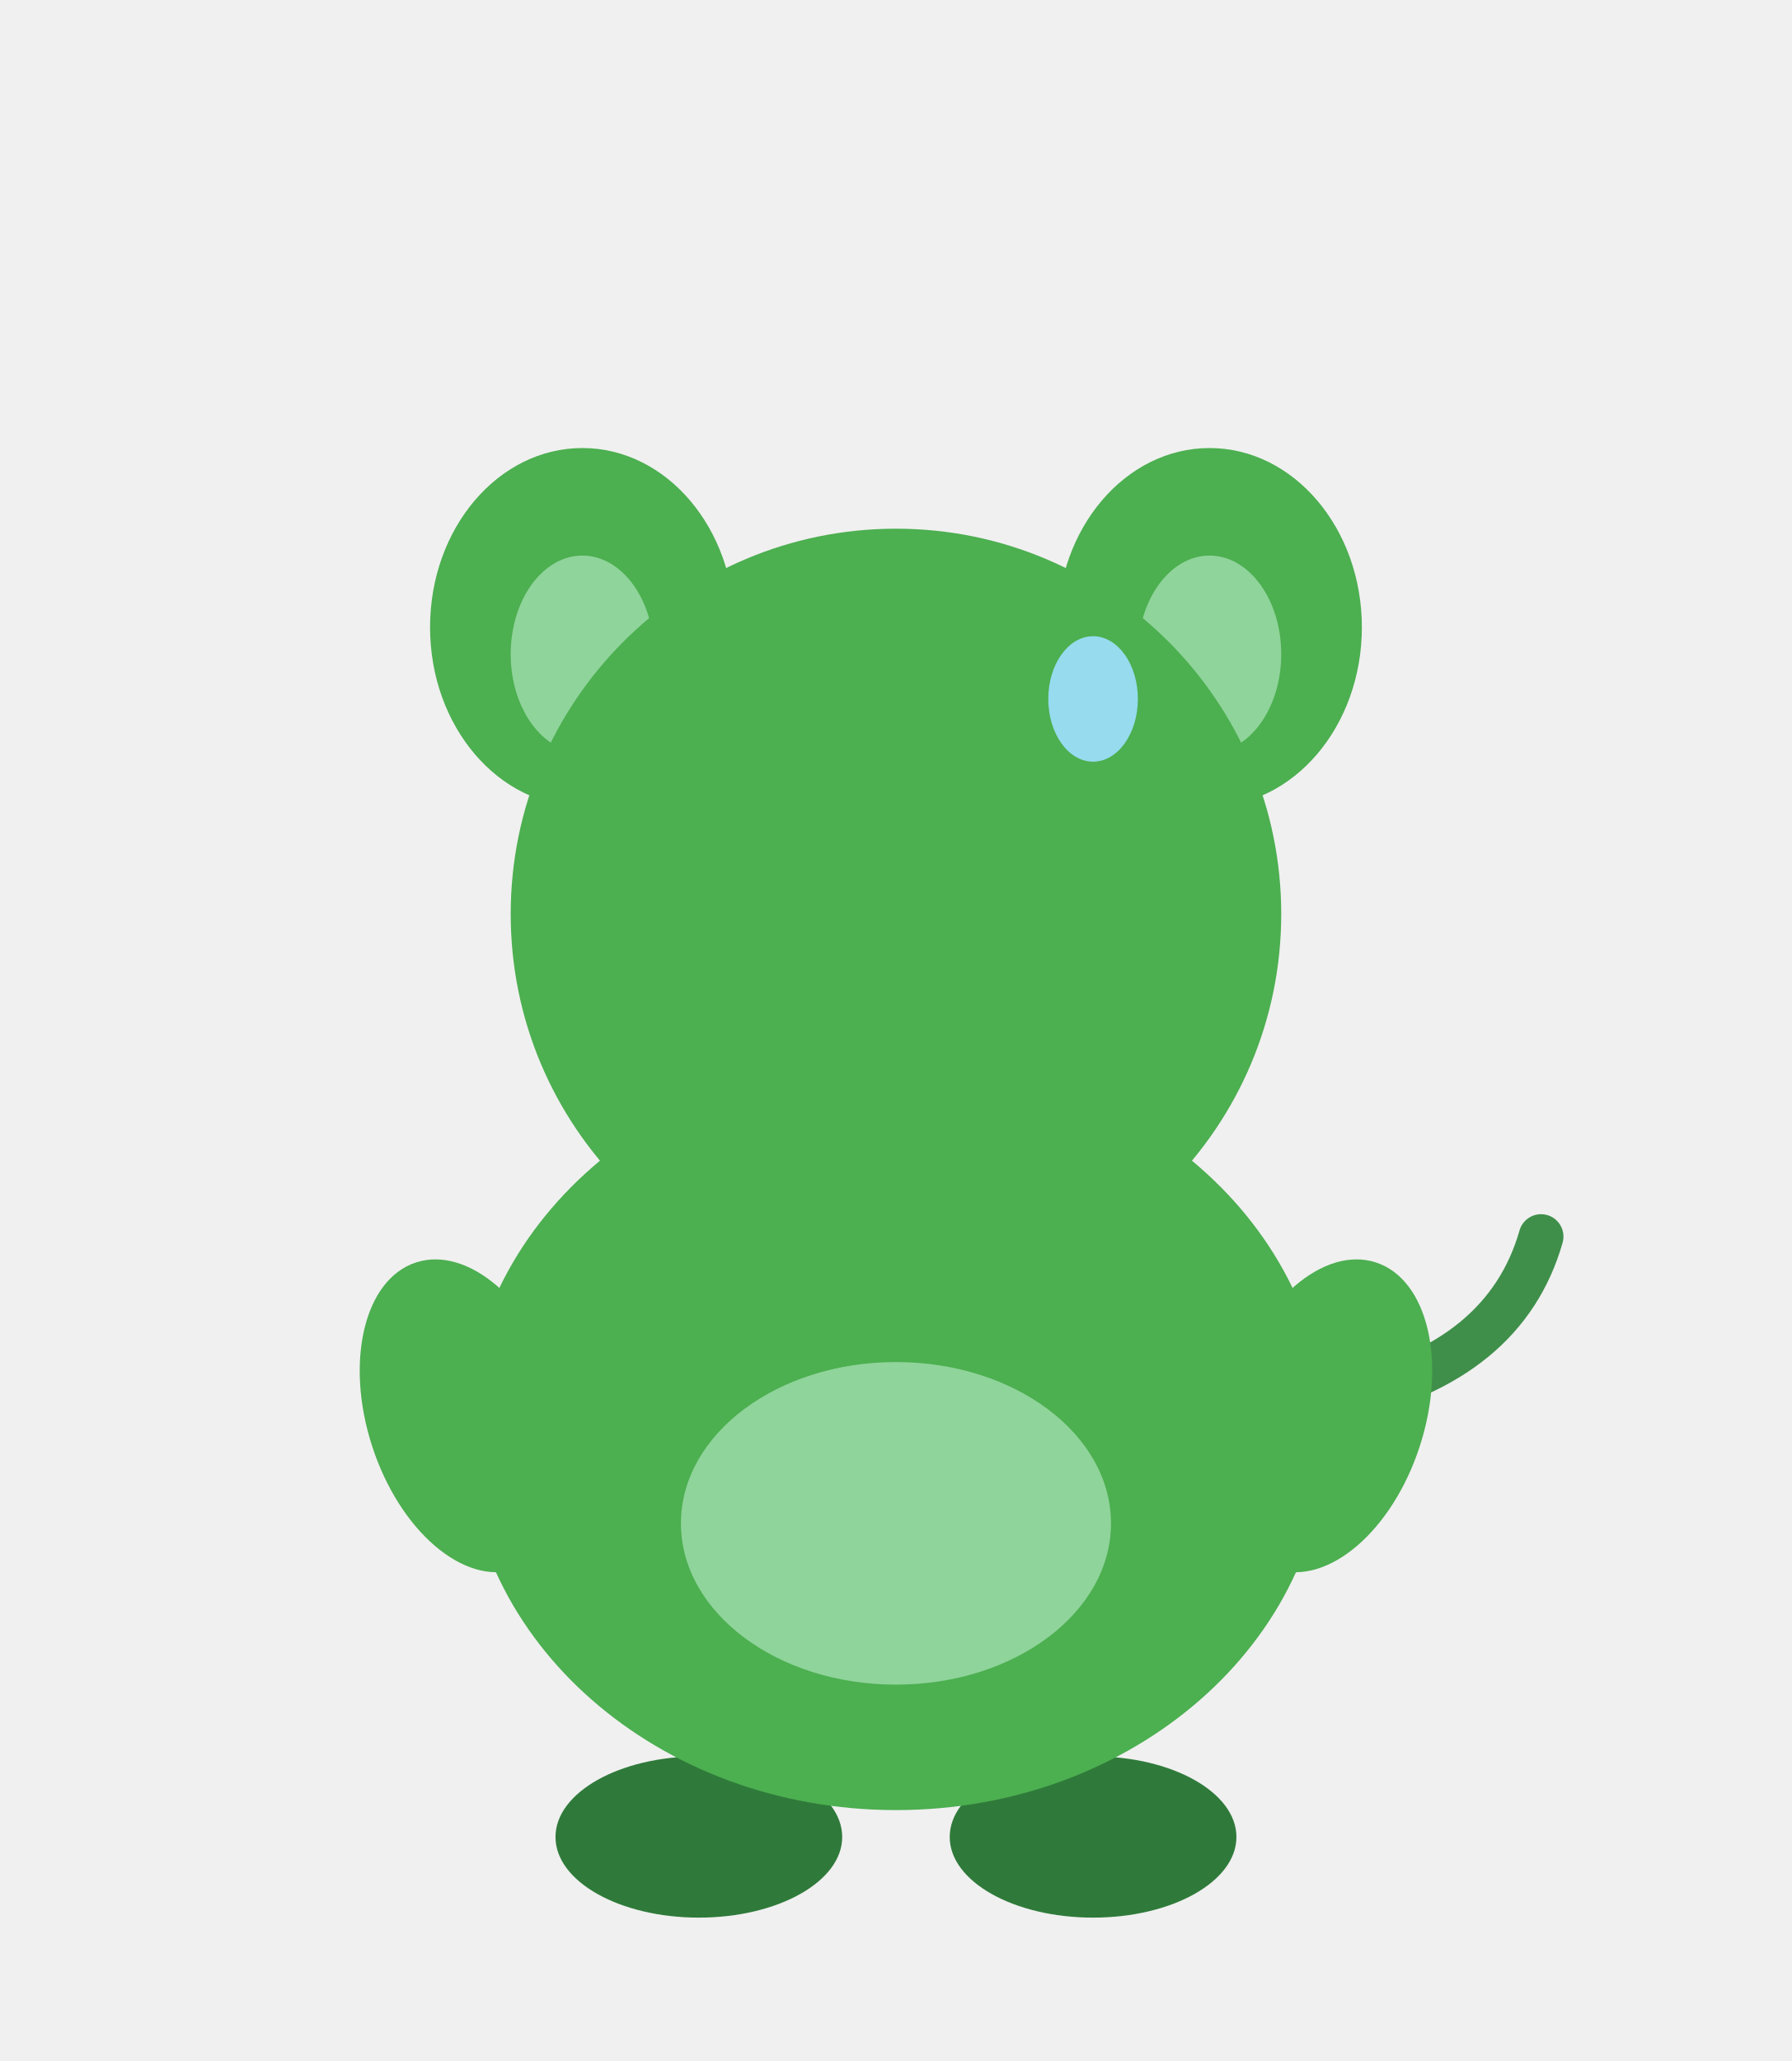
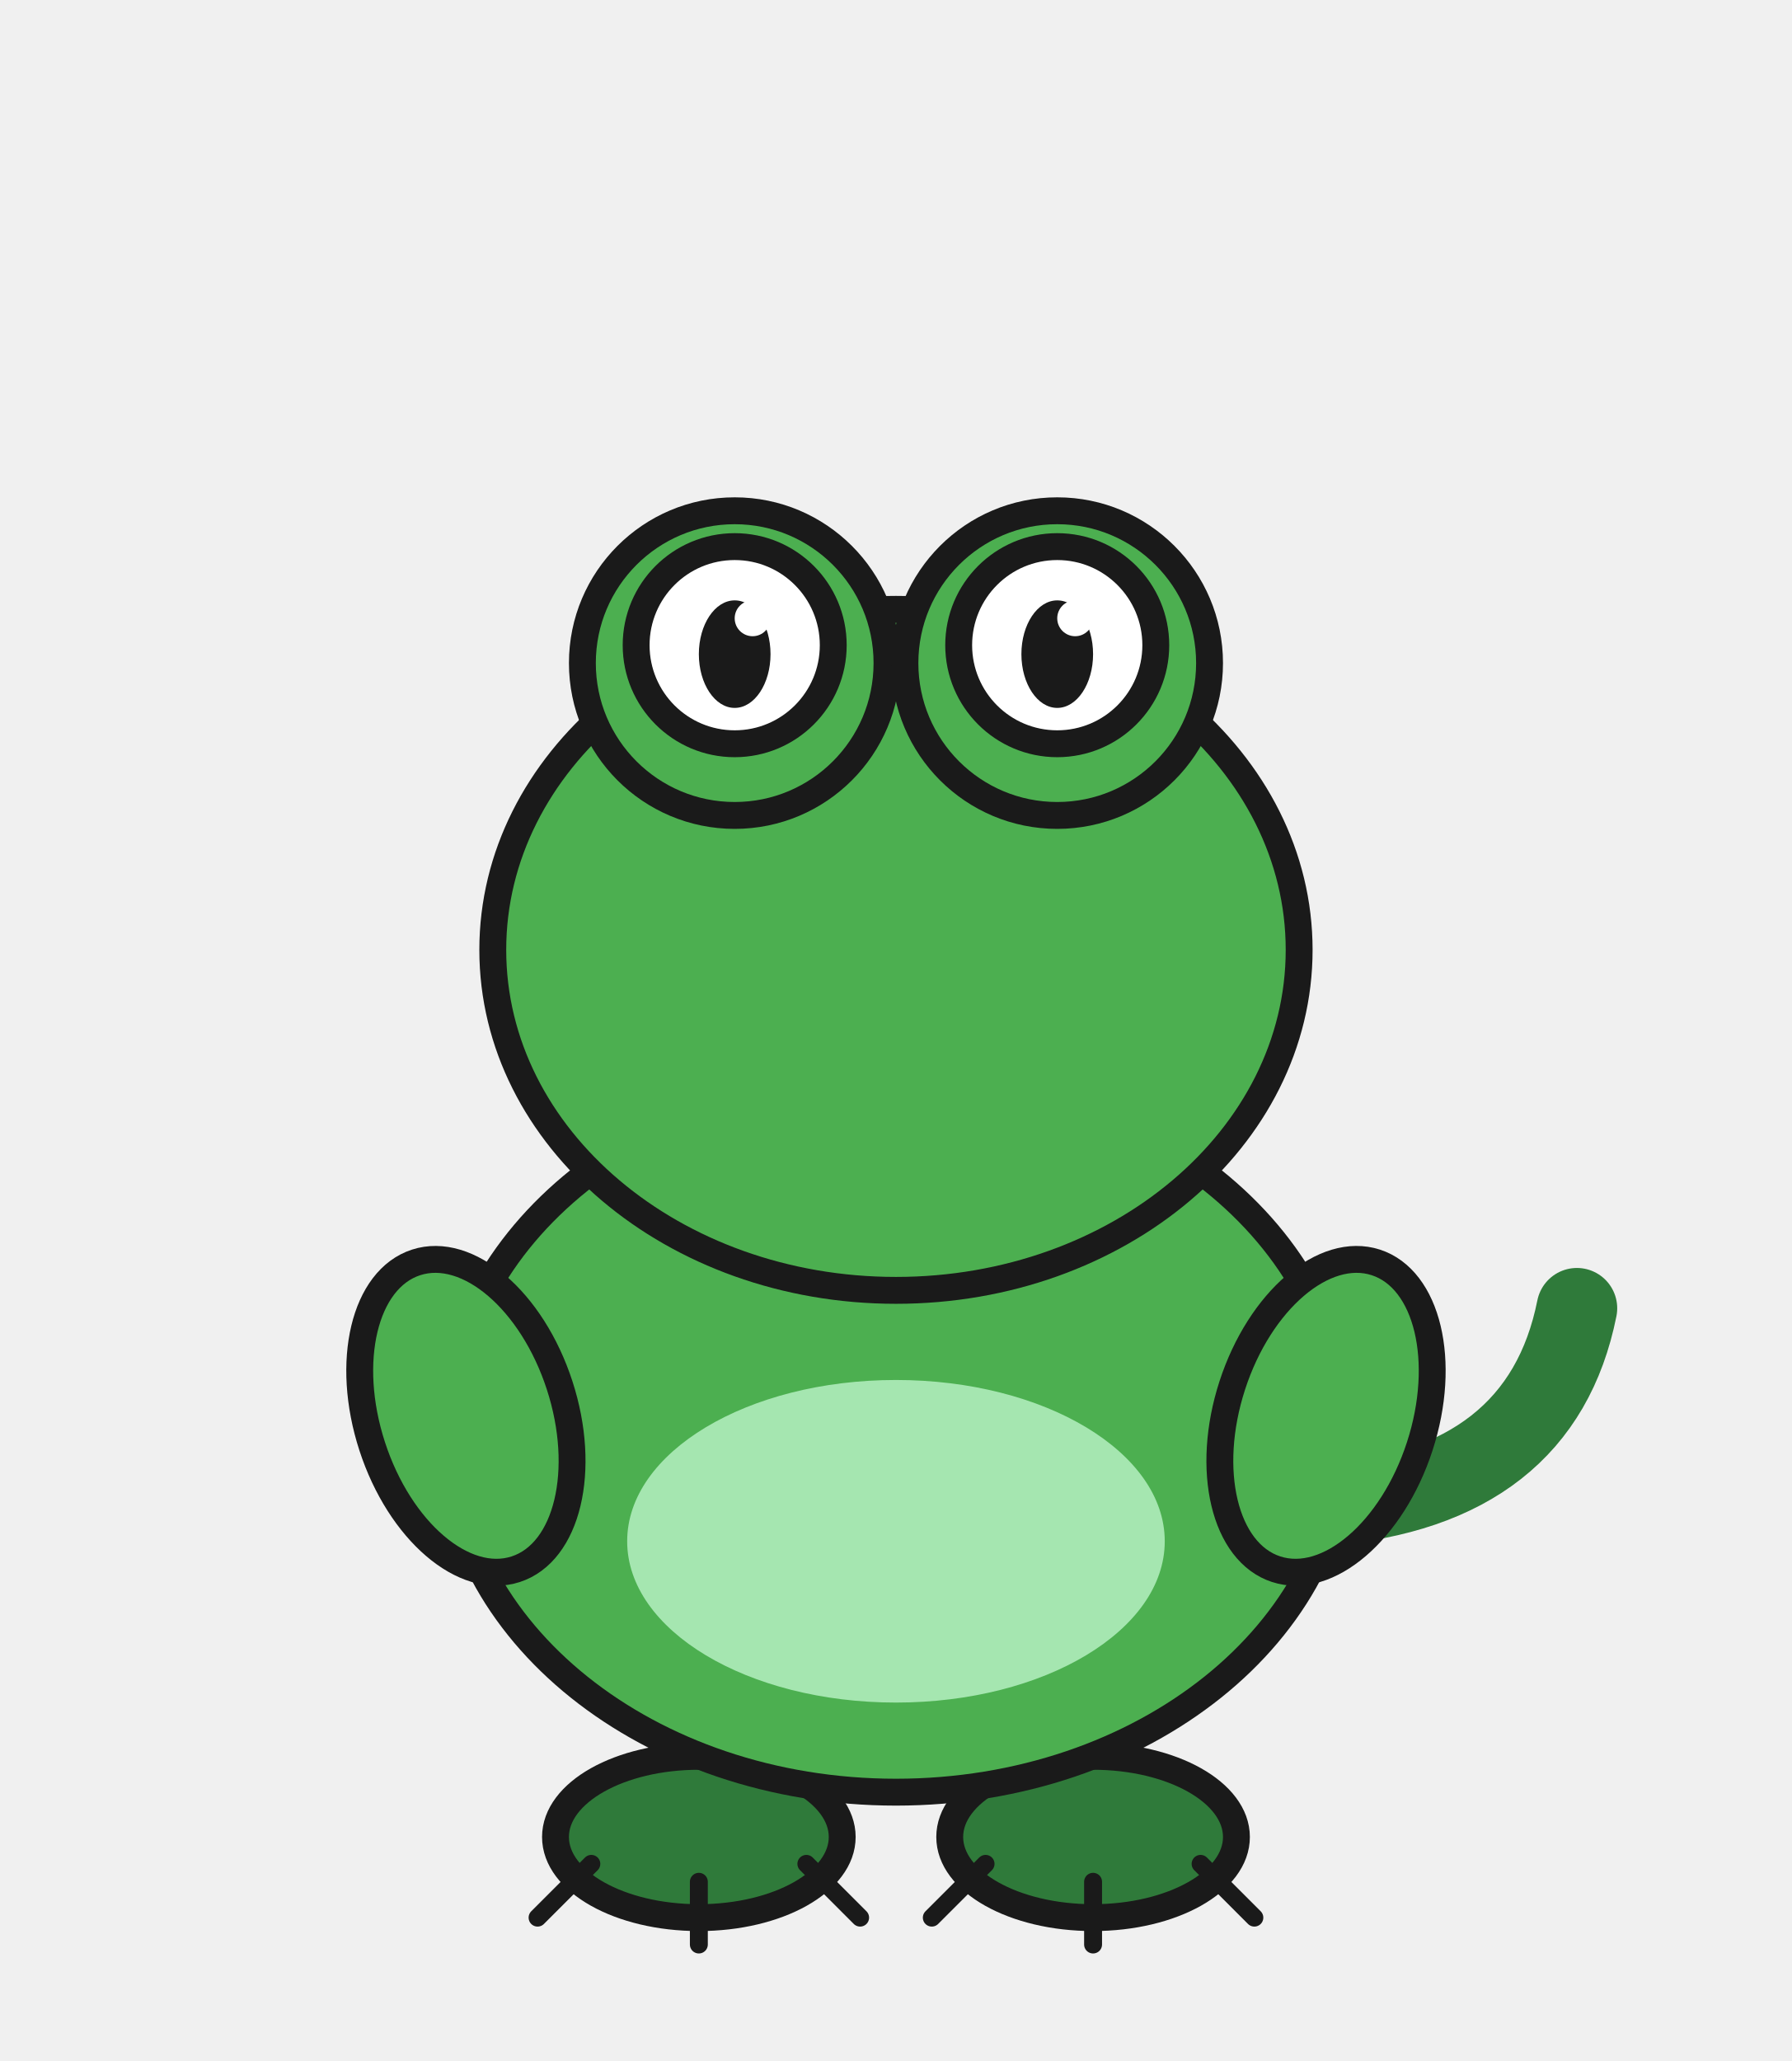
<svg xmlns="http://www.w3.org/2000/svg" viewBox="0 0 200 230" width="200" height="230">
  <defs>
-     <style>.outline {{ stroke: #1a1a1a; stroke-width: 3; stroke-linecap: round; stroke-linejoin: round; }}</style>
+     <style>.outline { stroke: #1a1a1a; stroke-width: 3; stroke-linecap: round; stroke-linejoin: round; }</style>
  </defs>
-   <path d="M 150 156 Q 168 152 172 138" fill="none" stroke="#3f8f4a" stroke-width="5" stroke-linecap="round" />
+   <path d="M 148 168 Q 172 166 176 146" fill="none" stroke="#2f7a3a" stroke-width="9" stroke-linecap="round" />
  <ellipse cx="78" cy="205" rx="16" ry="9" fill="#2f7a3a" class="outline" />
  <ellipse cx="122" cy="205" rx="16" ry="9" fill="#2f7a3a" class="outline" />
-   <ellipse cx="100" cy="160" rx="48" ry="42" fill="#4caf50" class="outline" />
-   <ellipse cx="100" cy="170" rx="24" ry="18" fill="#8fd49a" />
+   <path d="M 66 208 l -6 6 M 78 210 v 7 M 90 208 l 6 6" stroke="#1a1a1a" stroke-width="2" stroke-linecap="round" />
+   <path d="M 110 208 l -6 6 M 122 210 v 7 M 134 208 l 6 6" stroke="#1a1a1a" stroke-width="2" stroke-linecap="round" />
+   <ellipse cx="100" cy="160" rx="50" ry="40" fill="#4caf50" class="outline" />
+   <ellipse cx="100" cy="172" rx="30" ry="18" fill="#a5e6b0" />
  <ellipse cx="52" cy="158" rx="11" ry="18" fill="#4caf50" class="outline" transform="rotate(-18 52 158)" />
  <ellipse cx="148" cy="158" rx="11" ry="18" fill="#4caf50" class="outline" transform="rotate(18 148 158)" />
-   <ellipse cx="65" cy="70" rx="17" ry="20" fill="#4caf50" class="outline" />
-   <ellipse cx="135" cy="70" rx="17" ry="20" fill="#4caf50" class="outline" />
-   <ellipse cx="65" cy="73" rx="8" ry="11" fill="#8fd49a" />
-   <ellipse cx="135" cy="73" rx="8" ry="11" fill="#8fd49a" />
-   <circle cx="100" cy="102" r="43" fill="#4caf50" class="outline" />
-   <ellipse cx="122" cy="78" rx="5" ry="7" fill="#9fe0ff" class="outline" stroke-width="1.5" opacity="0.9" />
+   <ellipse cx="100" cy="106" rx="45" ry="38" fill="#4caf50" class="outline" />
+   <circle cx="82" cy="74" r="17" fill="#4caf50" class="outline" />
+   <circle cx="118" cy="74" r="17" fill="#4caf50" class="outline" />
+   <circle cx="82" cy="72" r="11" fill="#ffffff" class="outline" stroke-width="2" />
+   <circle cx="118" cy="72" r="11" fill="#ffffff" class="outline" stroke-width="2" />
+   <ellipse cx="82" cy="73" rx="4" ry="6" fill="#1a1a1a" />
+   <ellipse cx="118" cy="73" rx="4" ry="6" fill="#1a1a1a" />
+   <circle cx="84" cy="69" r="2" fill="#ffffff" />
+   <circle cx="120" cy="69" r="2" fill="#ffffff" />
</svg>
